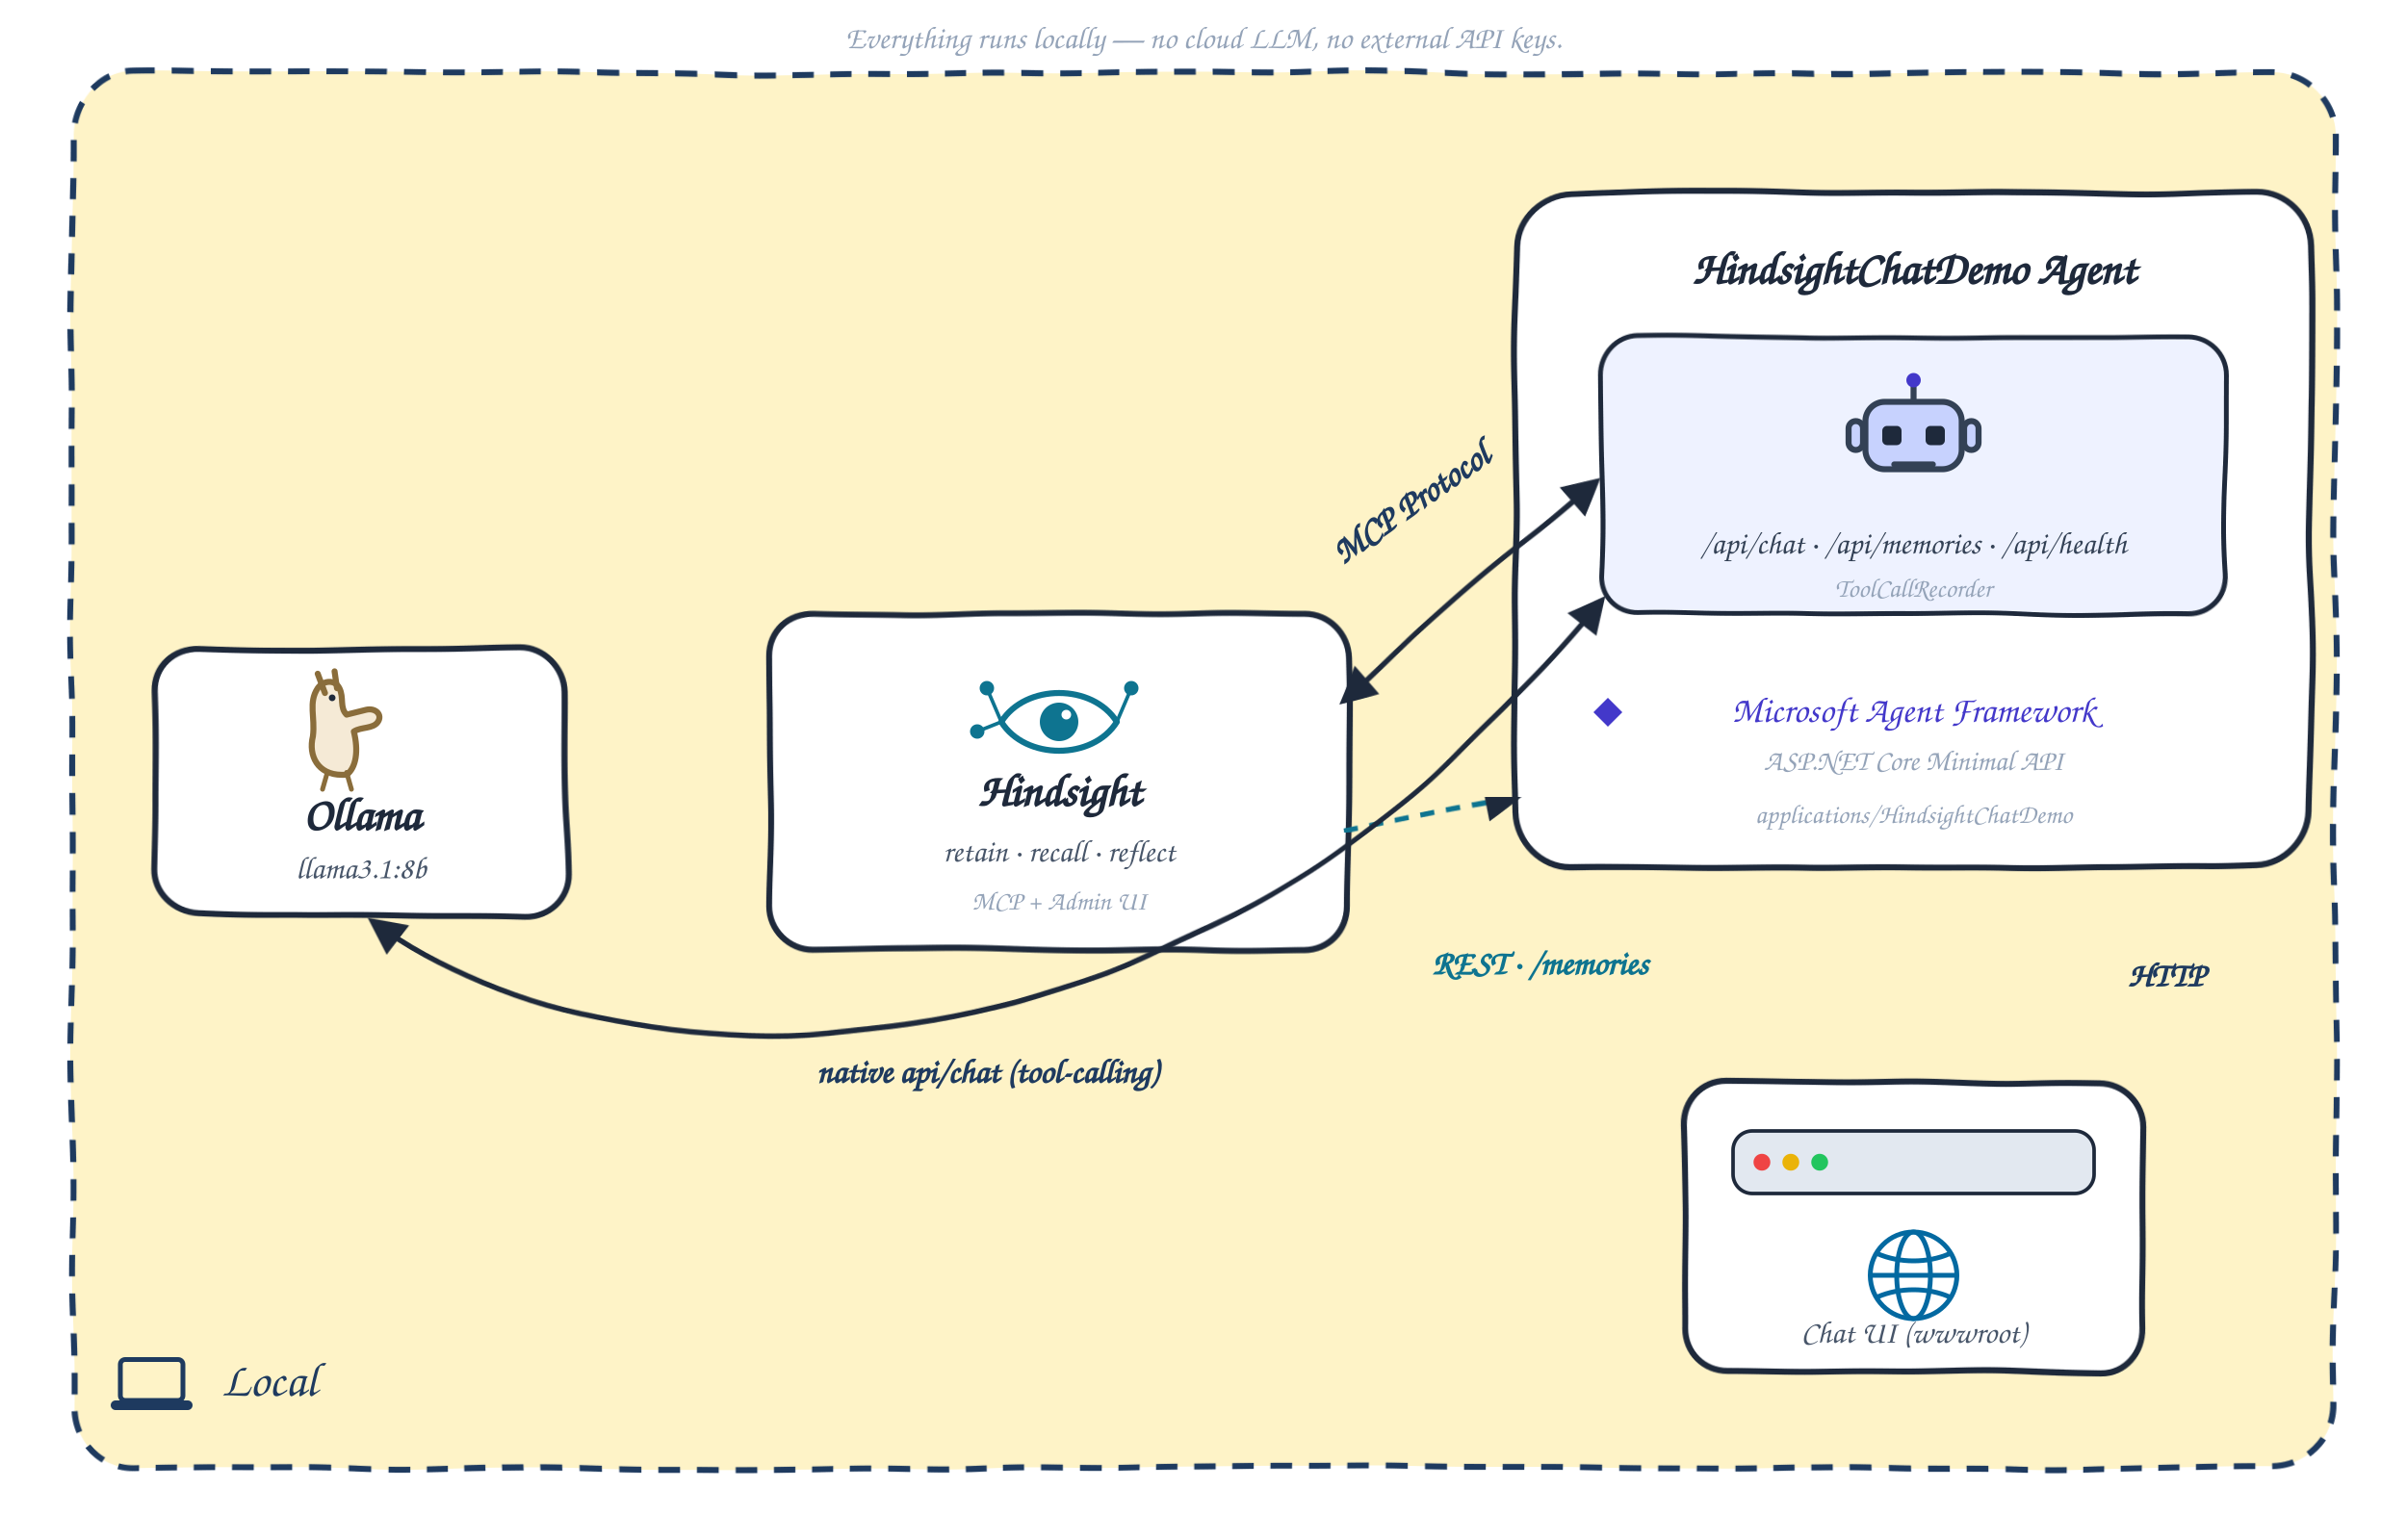
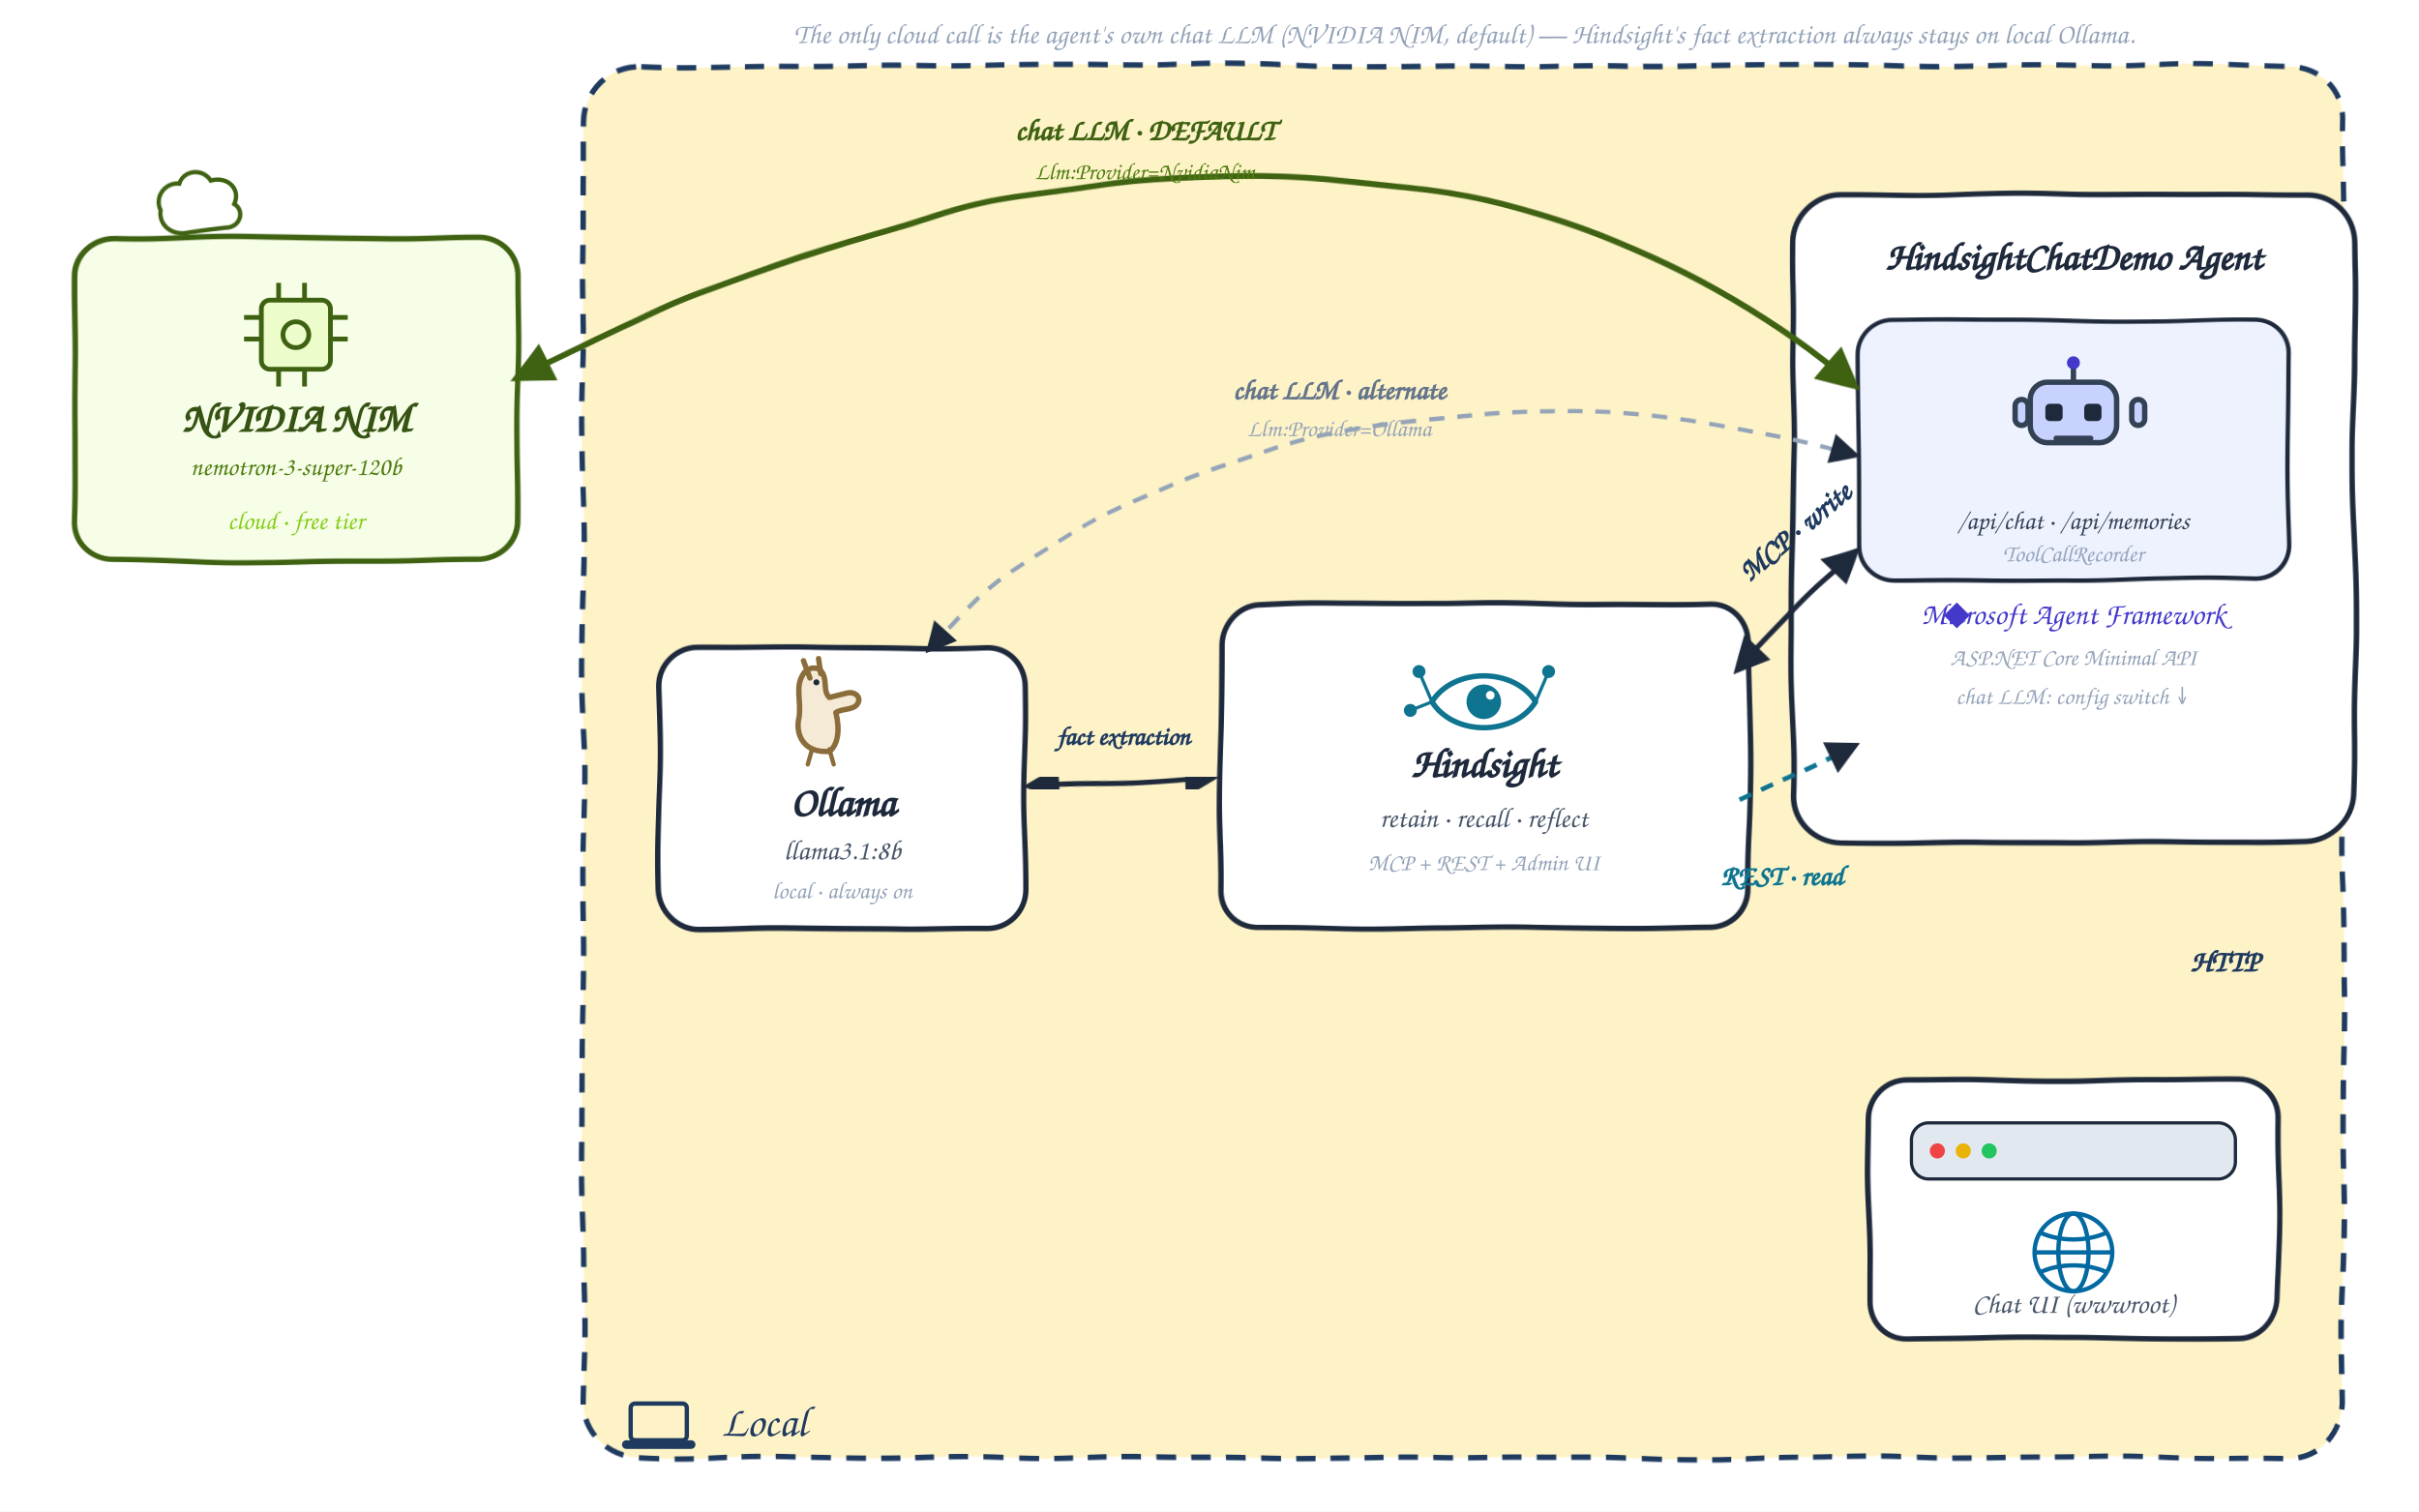
- <svg xmlns="http://www.w3.org/2000/svg" viewBox="0 0 1000 640" font-family="'Segoe Print','Bradley Hand','Comic Sans MS',cursive">
+ <svg xmlns="http://www.w3.org/2000/svg" viewBox="0 0 1120 700" font-family="'Segoe Print','Bradley Hand','Comic Sans MS',cursive">
  <defs>
    <filter id="sketch" x="-5%" y="-5%" width="110%" height="110%">
      <feTurbulence type="fractalNoise" baseFrequency="0.012" numOctaves="2" seed="7" result="noise" />
      <feDisplacementMap in="SourceGraphic" in2="noise" scale="4" />
    </filter>
    <marker id="arrow" viewBox="0 0 10 10" refX="8" refY="5" markerWidth="7" markerHeight="7" orient="auto-start-reverse">
      <path d="M0,0 L10,5 L0,10 z" fill="#1e293b" />
    </marker>
+     <marker id="arrowGreen" viewBox="0 0 10 10" refX="8" refY="5" markerWidth="7" markerHeight="7" orient="auto-start-reverse">
+       <path d="M0,0 L10,5 L0,10 z" fill="#3f6212" />
+     </marker>
  </defs>
-   <rect width="1000" height="640" fill="white" />
-   <rect x="30" y="30" width="940" height="580" rx="26" fill="#FEF3C7" stroke="#1e3a5f" stroke-width="2.5" stroke-dasharray="9 7" filter="url(#sketch)" />
-   <g transform="translate(50,565)">
+   <rect width="1120" height="700" fill="white" />
+   <rect x="35" y="110" width="205" height="150" rx="18" fill="#f7fee7" stroke="#3f6212" stroke-width="2.5" filter="url(#sketch)" />
+   <path d="M85 108 C78 108, 73 103, 74 97 C71 91, 76 84, 83 85 C85 79, 94 78, 98 84 C106 82, 112 88, 109 95 C114 98, 112 106, 105 106 Z" fill="white" stroke="#3f6212" stroke-width="2" filter="url(#sketch)" />
+   <g transform="translate(137,155)" stroke="#3f6212" stroke-width="2.2" fill="#ecfccb" stroke-linejoin="round">
+     <rect x="-16" y="-16" width="32" height="32" rx="4" />
+     <line x1="-16" y1="-8" x2="-24" y2="-8" fill="none" />
+     <line x1="-16" y1="2" x2="-24" y2="2" fill="none" />
+     <line x1="16" y1="-8" x2="24" y2="-8" fill="none" />
+     <line x1="16" y1="2" x2="24" y2="2" fill="none" />
+     <line x1="-8" y1="-16" x2="-8" y2="-24" fill="none" />
+     <line x1="4" y1="-16" x2="4" y2="-24" fill="none" />
+     <line x1="-8" y1="16" x2="-8" y2="24" fill="none" />
+     <line x1="4" y1="16" x2="4" y2="24" fill="none" />
+     <circle cx="0" cy="0" r="6" fill="none" />
+   </g>
+   <text x="137" y="200" font-size="19" text-anchor="middle" font-weight="bold" fill="#365314">NVIDIA NIM</text>
+   <text x="137" y="220" font-size="12" text-anchor="middle" fill="#4d7c0f">nemotron-3-super-120b</text>
+   <text x="137" y="245" font-size="12" text-anchor="middle" fill="#84cc16" font-style="italic">cloud · free tier</text>
+   <rect x="270" y="30" width="815" height="645" rx="26" fill="#FEF3C7" stroke="#1e3a5f" stroke-width="2.5" stroke-dasharray="9 7" filter="url(#sketch)" />
+   <g transform="translate(292,650)">
    <rect x="0" y="0" width="26" height="17" rx="2" fill="none" stroke="#1e3a5f" stroke-width="2" />
    <rect x="-4" y="17" width="34" height="4" rx="2" fill="#1e3a5f" />
  </g>
-   <text x="92" y="580" font-size="20" fill="#1e3a5f" font-style="italic">Local</text>
-   <rect x="65" y="270" width="170" height="110" rx="18" fill="white" stroke="#1e293b" stroke-width="2.5" filter="url(#sketch)" />
-   <g transform="translate(122,282)" stroke="#8a6d3b" stroke-width="2.5" fill="#f5ead6" stroke-linejoin="round" stroke-linecap="round">
+   <text x="334" y="665" font-size="20" fill="#1e3a5f" font-style="italic">Local</text>
+   <rect x="305" y="300" width="170" height="130" rx="18" fill="white" stroke="#1e293b" stroke-width="2.5" filter="url(#sketch)" />
+   <g transform="translate(362,308)" stroke="#8a6d3b" stroke-width="2.5" fill="#f5ead6" stroke-linejoin="round" stroke-linecap="round">
    <path d="M20 40 C10 40, 6 32, 8 24 C9 16, 6 10, 10 4 C12 1, 17 0, 19 4 C21 8, 19 12, 22 15 L30 13 C34 12, 37 15, 35 18 C33 21, 28 20, 25 22 C27 30, 26 37, 22 40 Z" />
    <path d="M13 6 L10 -2 M18 4 L17 -3" fill="none" />
    <circle cx="16" cy="8" r="1.4" fill="#1e293b" stroke="none" />
    <line x1="14" y1="39" x2="12" y2="46" stroke-width="2" />
    <line x1="22" y1="39" x2="24" y2="46" stroke-width="2" />
  </g>
-   <text x="150" y="345" font-size="19" text-anchor="middle" font-weight="bold" fill="#1e293b">Ollama</text>
-   <text x="150" y="365" font-size="13" text-anchor="middle" fill="#475569">llama3.1:8b</text>
-   <rect x="320" y="255" width="240" height="140" rx="18" fill="white" stroke="#1e293b" stroke-width="2.5" filter="url(#sketch)" />
-   <g transform="translate(440,300)">
+   <text x="390" y="378" font-size="19" text-anchor="middle" font-weight="bold" fill="#1e293b">Ollama</text>
+   <text x="390" y="398" font-size="13" text-anchor="middle" fill="#475569">llama3.1:8b</text>
+   <text x="390" y="416" font-size="11" text-anchor="middle" fill="#94a3b8">local · always on</text>
+   <rect x="565" y="280" width="245" height="150" rx="18" fill="white" stroke="#1e293b" stroke-width="2.5" filter="url(#sketch)" />
+   <g transform="translate(687,325)">
    <path d="M-24 0 C-14 -16, 14 -16, 24 0 C14 16, -14 16, -24 0 Z" fill="none" stroke="#0e7490" stroke-width="2.5" stroke-linejoin="round" />
    <circle cx="0" cy="0" r="8" fill="#0e7490" />
    <circle cx="3" cy="-3" r="2" fill="white" />
    <circle cx="-30" cy="-14" r="3" fill="#0e7490" />
    <circle cx="30" cy="-14" r="3" fill="#0e7490" />
    <circle cx="-34" cy="4" r="3" fill="#0e7490" />
    <line x1="-24" y1="0" x2="-30" y2="-14" stroke="#0e7490" stroke-width="1.5" />
    <line x1="-24" y1="0" x2="-34" y2="4" stroke="#0e7490" stroke-width="1.5" />
    <line x1="24" y1="0" x2="30" y2="-14" stroke="#0e7490" stroke-width="1.5" />
  </g>
-   <text x="440" y="335" font-size="19" text-anchor="middle" font-weight="bold" fill="#1e293b">Hindsight</text>
-   <text x="440" y="358" font-size="13" text-anchor="middle" fill="#475569">retain · recall · reflect</text>
-   <text x="440" y="378" font-size="11" text-anchor="middle" fill="#94a3b8">MCP + Admin UI</text>
-   <rect x="630" y="80" width="330" height="280" rx="22" fill="white" stroke="#1e293b" stroke-width="2.5" filter="url(#sketch)" />
-   <text x="795" y="118" font-size="19" text-anchor="middle" font-weight="bold" fill="#1e293b">HindsightChatDemo Agent</text>
-   <rect x="665" y="140" width="260" height="115" rx="16" fill="#eef2ff" stroke="#1e293b" stroke-width="2" filter="url(#sketch)" />
-   <g transform="translate(795,185)" stroke="#334155" stroke-width="2.5" stroke-linejoin="round" stroke-linecap="round">
+   <text x="687" y="360" font-size="19" text-anchor="middle" font-weight="bold" fill="#1e293b">Hindsight</text>
+   <text x="687" y="383" font-size="13" text-anchor="middle" fill="#475569">retain · recall · reflect</text>
+   <text x="687" y="403" font-size="11" text-anchor="middle" fill="#94a3b8">MCP + REST + Admin UI</text>
+   <rect x="830" y="90" width="260" height="300" rx="22" fill="white" stroke="#1e293b" stroke-width="2.5" filter="url(#sketch)" />
+   <text x="960" y="125" font-size="18" text-anchor="middle" font-weight="bold" fill="#1e293b">HindsightChatDemo Agent</text>
+   <rect x="860" y="148" width="200" height="120" rx="16" fill="#eef2ff" stroke="#1e293b" stroke-width="2" filter="url(#sketch)" />
+   <g transform="translate(960,195)" stroke="#334155" stroke-width="2.5" stroke-linejoin="round" stroke-linecap="round">
    <line x1="0" y1="-24" x2="0" y2="-18" fill="none" />
    <circle cx="0" cy="-27" r="3" fill="#4338ca" stroke="none" />
    <rect x="-20" y="-18" width="40" height="28" rx="8" fill="#c7d2fe" />
    <rect x="-13" y="-8" width="8" height="8" rx="2" fill="#1e293b" stroke="none" />
    <rect x="5" y="-8" width="8" height="8" rx="2" fill="#1e293b" stroke="none" />
    <line x1="-8" y1="8" x2="8" y2="8" fill="none" />
    <rect x="-27" y="-10" width="6" height="12" rx="3" fill="#c7d2fe" />
-     <rect x="21" y="-10" width="6" height="12" rx="3" fill="#c7d2fe" />
+     <rect x="27" y="-10" width="6" height="12" rx="3" fill="#c7d2fe" />
  </g>
-   <text x="795" y="230" font-size="13" text-anchor="middle" fill="#334155">/api/chat · /api/memories · /api/health</text>
-   <text x="795" y="248" font-size="11" text-anchor="middle" fill="#94a3b8">ToolCallRecorder</text>
-   <polygon points="662,296 668,290 674,296 668,302" fill="#4338ca" />
-   <text x="795" y="300" font-size="15" text-anchor="middle" fill="#4338ca">Microsoft Agent Framework</text>
-   <text x="795" y="320" font-size="12" text-anchor="middle" fill="#94a3b8">ASP.NET Core Minimal API</text>
-   <text x="795" y="342" font-size="11" text-anchor="middle" fill="#94a3b8">applications/HindsightChatDemo</text>
-   <rect x="700" y="450" width="190" height="120" rx="18" fill="white" stroke="#1e293b" stroke-width="2.5" filter="url(#sketch)" />
-   <rect x="720" y="470" width="150" height="26" rx="8" fill="#e2e8f0" stroke="#1e293b" stroke-width="1.5" />
-   <circle cx="732" cy="483" r="3.5" fill="#ef4444" />
-   <circle cx="744" cy="483" r="3.5" fill="#eab308" />
-   <circle cx="756" cy="483" r="3.5" fill="#22c55e" />
-   <g transform="translate(795,530)" fill="none" stroke="#0369a1" stroke-width="2">
+   <text x="960" y="245" font-size="12" text-anchor="middle" fill="#334155">/api/chat · /api/memories</text>
+   <text x="960" y="260" font-size="11" text-anchor="middle" fill="#94a3b8">ToolCallRecorder</text>
+   <polygon points="900,285 906,279 912,285 906,291" fill="#4338ca" />
+   <text x="960" y="289" font-size="14" text-anchor="middle" fill="#4338ca">Microsoft Agent Framework</text>
+   <text x="960" y="308" font-size="11" text-anchor="middle" fill="#94a3b8">ASP.NET Core Minimal API</text>
+   <text x="960" y="326" font-size="11" text-anchor="middle" fill="#94a3b8">chat LLM: config switch ↓</text>
+   <rect x="865" y="500" width="190" height="120" rx="18" fill="white" stroke="#1e293b" stroke-width="2.5" filter="url(#sketch)" />
+   <rect x="885" y="520" width="150" height="26" rx="8" fill="#e2e8f0" stroke="#1e293b" stroke-width="1.5" />
+   <circle cx="897" cy="533" r="3.5" fill="#ef4444" />
+   <circle cx="909" cy="533" r="3.5" fill="#eab308" />
+   <circle cx="921" cy="533" r="3.5" fill="#22c55e" />
+   <g transform="translate(960,580)" fill="none" stroke="#0369a1" stroke-width="2">
    <circle cx="0" cy="0" r="18" />
    <ellipse cx="0" cy="0" rx="7" ry="18" />
    <line x1="-18" y1="0" x2="18" y2="0" />
    <path d="M-15 -9 C-6 -5, 6 -5, 15 -9" />
    <path d="M-15 9 C-6 5, 6 5, 15 9" />
  </g>
-   <text x="795" y="558" font-size="13" text-anchor="middle" fill="#475569">Chat UI (wwwroot)</text>
-   <line x1="238" y1="325" x2="317" y2="325" stroke="#1e293b" stroke-width="2.2" marker-start="url(#arrow)" marker-end="url(#arrow)" filter="url(#sketch)" />
-   <line x1="558" y1="290" x2="662" y2="200" stroke="#1e293b" stroke-width="2.2" marker-start="url(#arrow)" marker-end="url(#arrow)" filter="url(#sketch)" />
-   <text x="558" y="235" font-size="15" fill="#1e3a5f" font-weight="bold" transform="rotate(-35 558 235)">MCP Protocol</text>
-   <line x1="558" y1="345" x2="630" y2="332" stroke="#0e7490" stroke-width="2.2" stroke-dasharray="6 5" marker-end="url(#arrow)" filter="url(#sketch)" />
-   <text x="595" y="405" font-size="14" fill="#0e7490" font-weight="bold">REST · /memories</text>
-   <path d="M 665 250 C 500 460, 260 460, 155 383" fill="none" stroke="#1e293b" stroke-width="2.2" marker-start="url(#arrow)" marker-end="url(#arrow)" filter="url(#sketch)" />
-   <text x="410" y="450" font-size="14" text-anchor="middle" fill="#1e3a5f" font-weight="bold">native api/chat (tool-calling)</text>
-   <line x1="795" y1="362" x2="795" y2="447" stroke="#1e293b" stroke-width="2.2" marker-start="url(#arrow)" marker-end="url(#arrow)" filter="url(#sketch)" />
-   <text x="900" y="410" font-size="14" text-anchor="middle" fill="#1e3a5f" font-weight="bold">HTTP</text>
-   <text x="500" y="20" font-size="13" text-anchor="middle" fill="#94a3b8" font-style="italic">Everything runs locally — no cloud LLM, no external API keys.</text>
+   <text x="960" y="608" font-size="13" text-anchor="middle" fill="#475569">Chat UI (wwwroot)</text>
+   <path d="M 240 175 C 500 40, 720 60, 858 178" fill="none" stroke="#3f6212" stroke-width="2.8" marker-start="url(#arrowGreen)" marker-end="url(#arrowGreen)" filter="url(#sketch)" />
+   <text x="530" y="65" font-size="14" text-anchor="middle" fill="#3f6212" font-weight="bold">chat LLM · DEFAULT</text>
+   <text x="530" y="83" font-size="11" text-anchor="middle" fill="#4d7c0f">Llm:Provider=NvidiaNim</text>
+   <path d="M 430 300 C 520 200, 700 165, 858 210" fill="none" stroke="#94a3b8" stroke-width="2" stroke-dasharray="7 6" marker-start="url(#arrow)" marker-end="url(#arrow)" filter="url(#sketch)" />
+   <text x="620" y="185" font-size="13" text-anchor="middle" fill="#64748b" font-weight="bold">chat LLM · alternate</text>
+   <text x="620" y="202" font-size="11" text-anchor="middle" fill="#94a3b8">Llm:Provider=Ollama</text>
+   <line x1="478" y1="365" x2="562" y2="360" stroke="#1e293b" stroke-width="2.4" marker-start="url(#arrow)" marker-end="url(#arrow)" filter="url(#sketch)" />
+   <text x="520" y="345" font-size="12" text-anchor="middle" fill="#1e3a5f" font-weight="bold">fact extraction</text>
+   <line x1="805" y1="310" x2="858" y2="255" stroke="#1e293b" stroke-width="2.4" marker-start="url(#arrow)" marker-end="url(#arrow)" filter="url(#sketch)" />
+   <text x="810" y="270" font-size="14" fill="#1e3a5f" font-weight="bold" transform="rotate(-40 810 270)">MCP · write</text>
+   <line x1="805" y1="370" x2="858" y2="345" stroke="#0e7490" stroke-width="2.2" stroke-dasharray="6 5" marker-end="url(#arrow)" filter="url(#sketch)" />
+   <text x="825" y="410" font-size="13" text-anchor="middle" fill="#0e7490" font-weight="bold">REST · read</text>
+   <line x1="960" y1="392" x2="960" y2="497" stroke="#1e293b" stroke-width="2.2" marker-start="url(#arrow)" marker-end="url(#arrow)" filter="url(#sketch)" />
+   <text x="1030" y="450" font-size="14" text-anchor="middle" fill="#1e3a5f" font-weight="bold">HTTP</text>
+   <text x="678" y="20" font-size="13" text-anchor="middle" fill="#94a3b8" font-style="italic">The only cloud call is the agent's own chat LLM (NVIDIA NIM, default) — Hindsight's fact extraction always stays on local Ollama.</text>
</svg>
